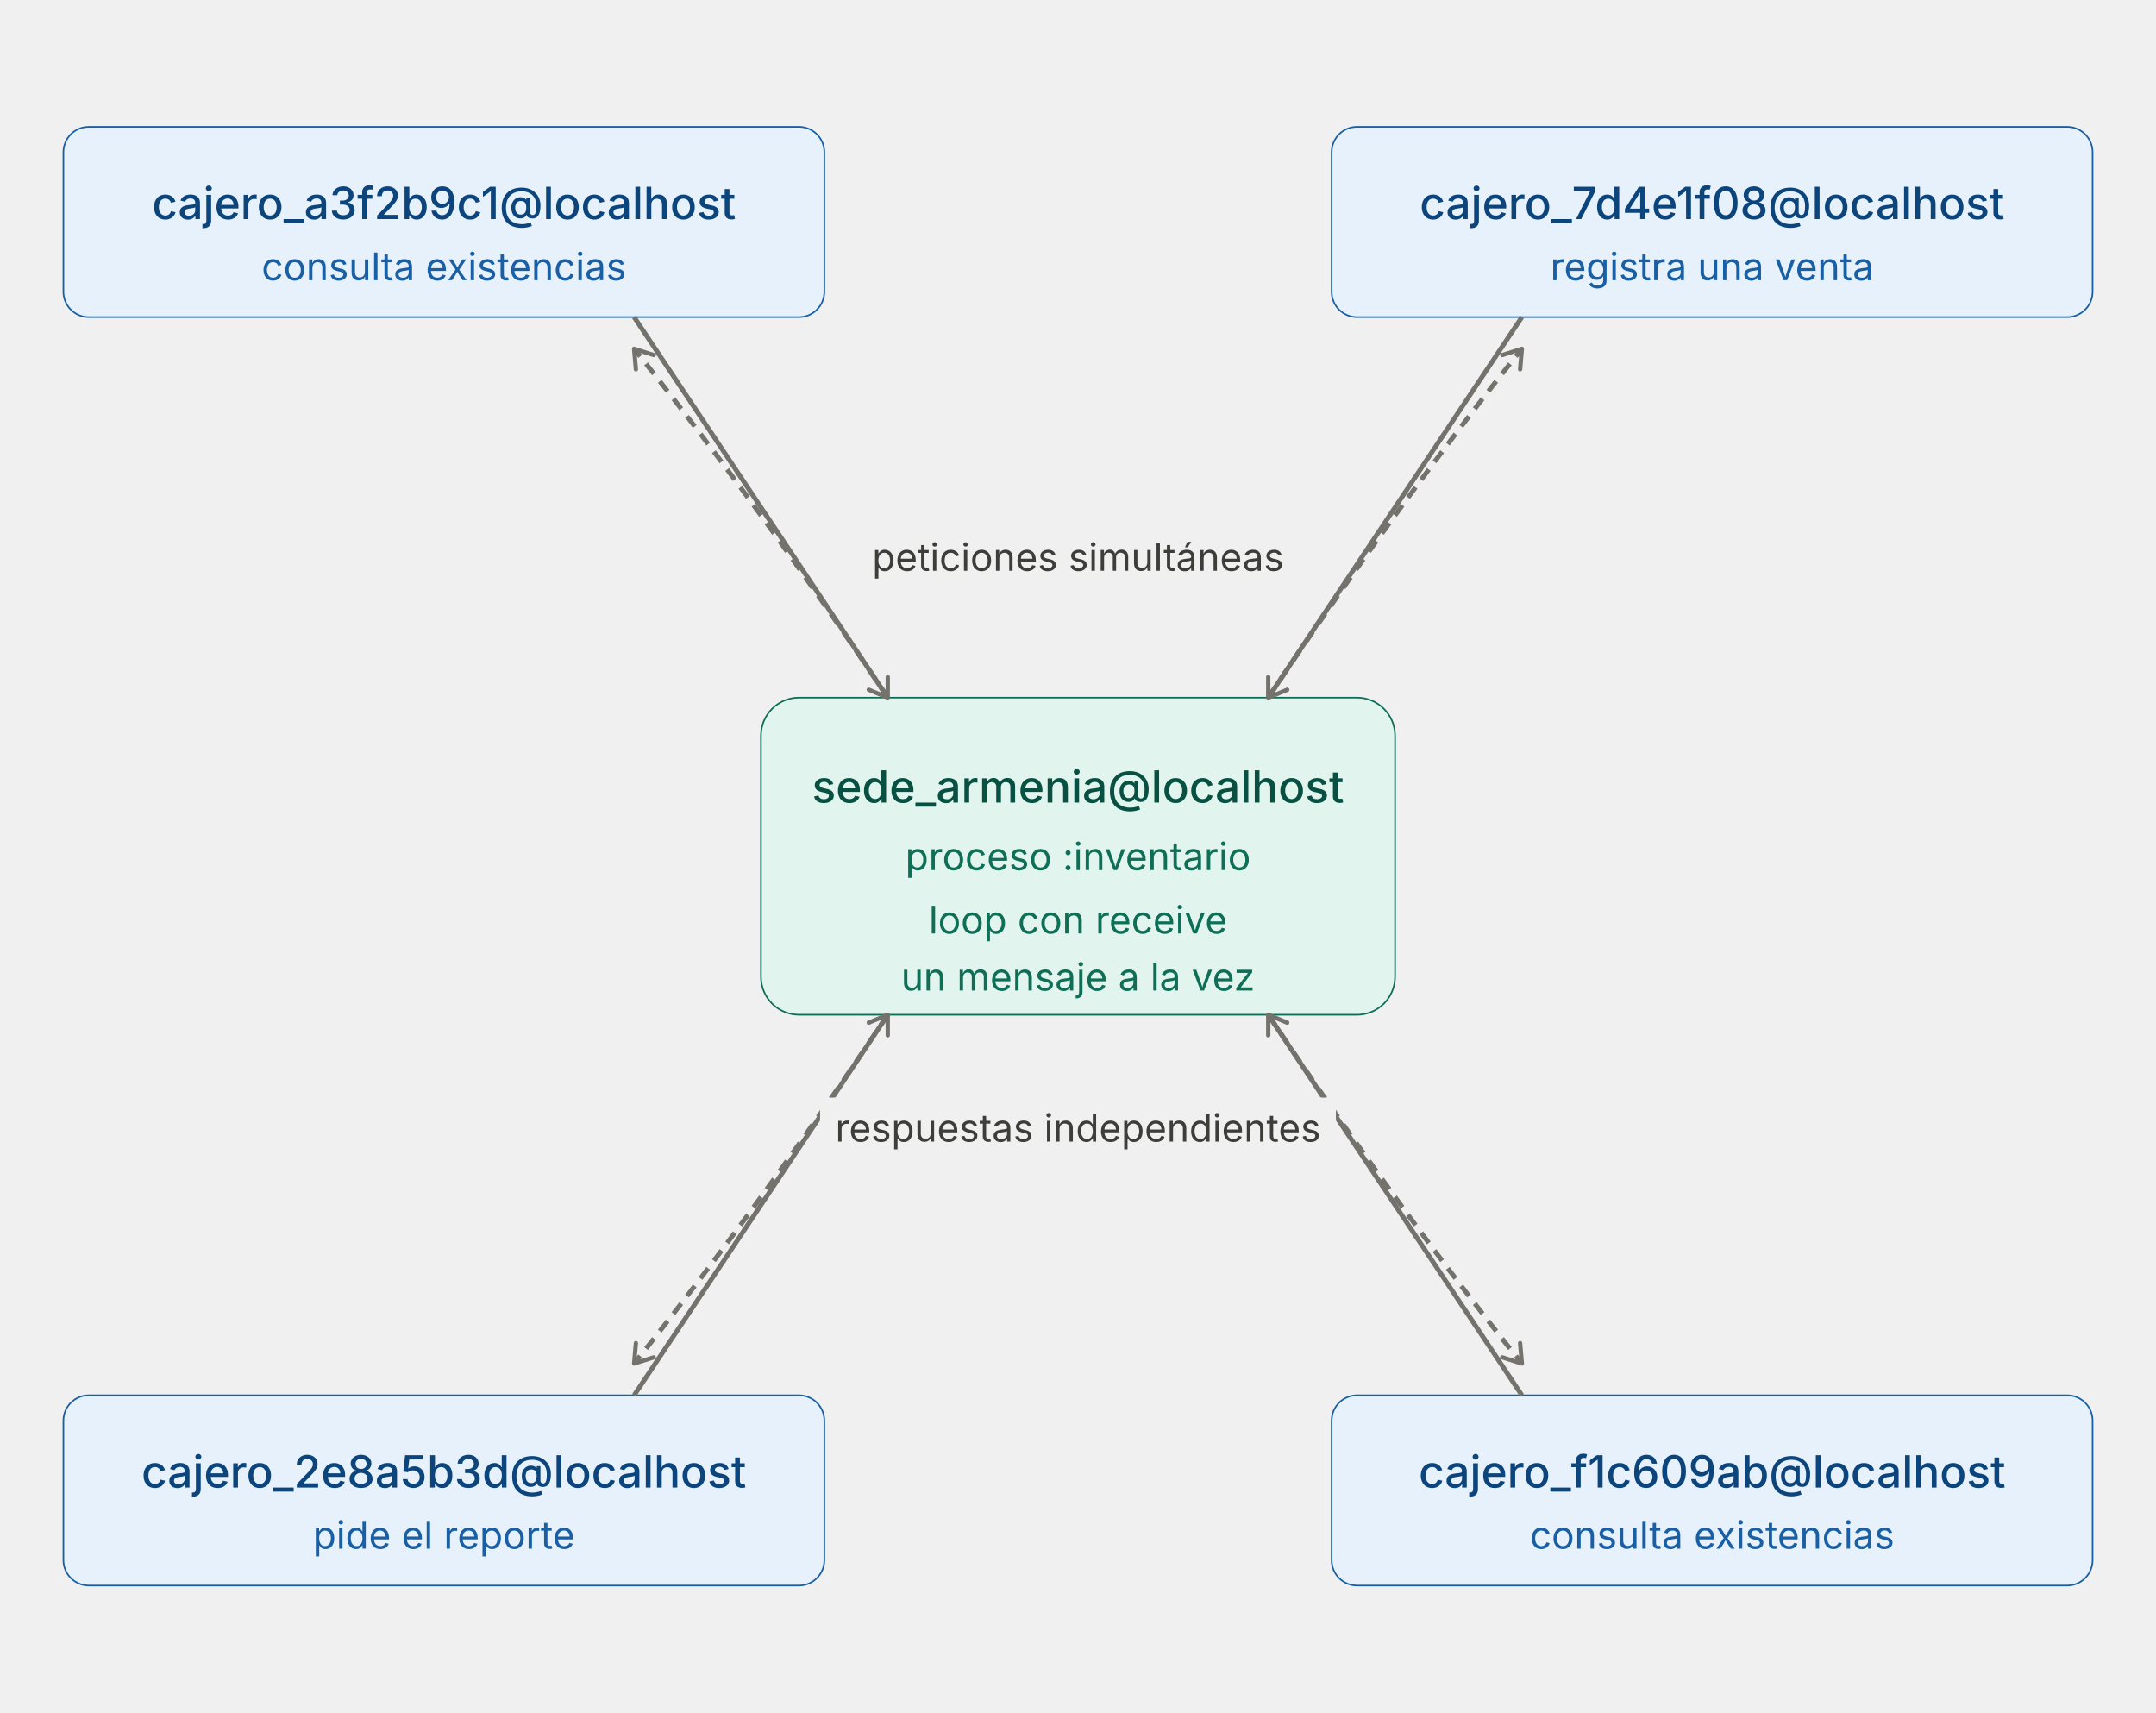
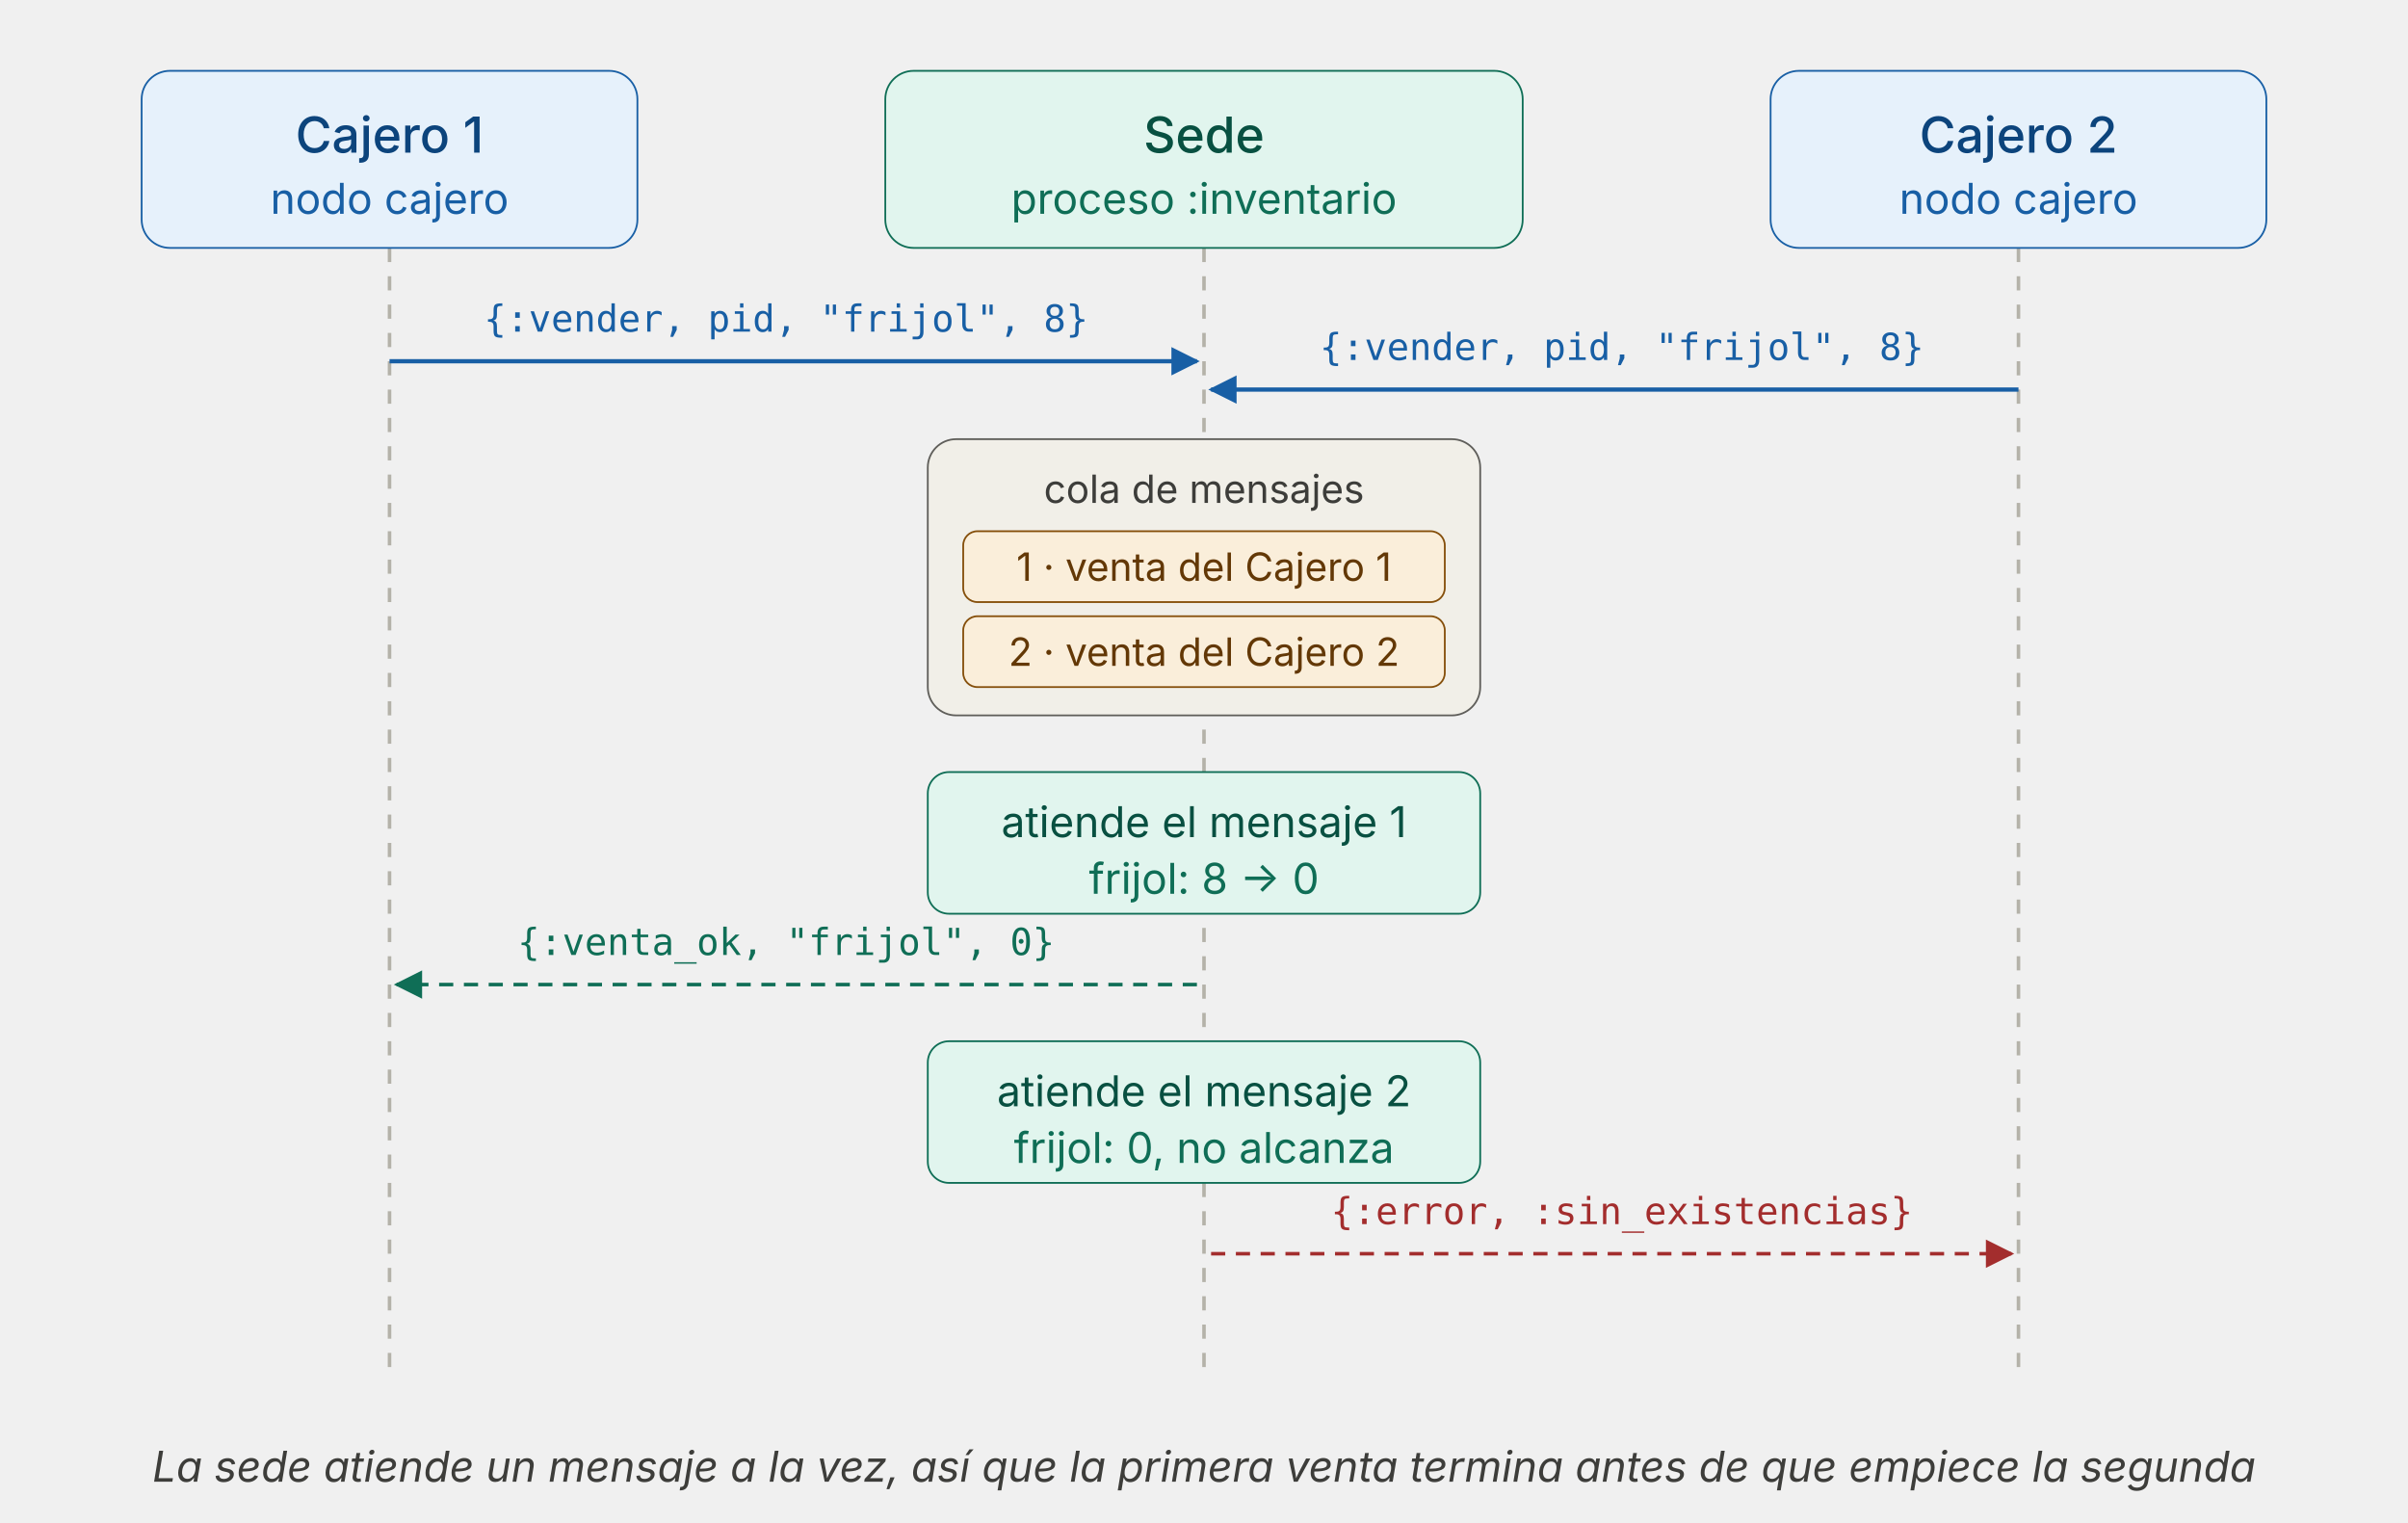
- <svg xmlns="http://www.w3.org/2000/svg" width="100%" viewBox="0 0 680 540" role="img" style="">
+ <svg xmlns="http://www.w3.org/2000/svg" width="100%" viewBox="0 0 680 430" role="img">
+   <style>
+   text { font-family: "Anthropic Sans", -apple-system, BlinkMacSystemFont, "Segoe UI", sans-serif; font-size: 12px; fill: #3D3D3A; }
+   .c { text-anchor: middle; dominant-baseline: central; }
+   .titulo { font-size: 14px; font-weight: 500; }
+   .mono { font-family: ui-monospace, SFMono-Regular, Menlo, Consolas, monospace; font-size: 10.5px; }
+   .peq { font-size: 11px; }
+   .cajero { fill: #E6F1FB; stroke: #185FA5; stroke-width: 0.5; }
+   .cajero-t { fill: #0C447C; }
+   .cajero-s { fill: #185FA5; }
+   .sede { fill: #E1F5EE; stroke: #0F6E56; stroke-width: 0.5; }
+   .sede-t { fill: #085041; }
+   .sede-s { fill: #0F6E56; }
+   .cola { fill: #F1EFE8; stroke: #5F5E5A; stroke-width: 0.5; }
+   .msg { fill: #FAEEDA; stroke: #854F0B; stroke-width: 0.5; }
+   .msg-t { fill: #633806; }
+   .vida { stroke: #B4B2A9; stroke-width: 1; stroke-dasharray: 4 4; }
+   .envio { stroke: #185FA5; stroke-width: 1.2; fill: none; }
+   .ok { stroke: #0F6E56; stroke-width: 1; stroke-dasharray: 4 3; fill: none; }
+   .error-t { fill: #A32D2D; }
+   .error { stroke: #A32D2D; stroke-width: 1; stroke-dasharray: 4 3; fill: none; }
+ </style>
  <defs>
-     <marker id="arrow" viewBox="0 0 10 10" refX="8" refY="5" markerWidth="6" markerHeight="6" orient="auto-start-reverse">
-       <path d="M2 1L8 5L2 9" fill="none" stroke="context-stroke" stroke-width="1.5" stroke-linecap="round" stroke-linejoin="round" />
+     <marker id="punta-azul" viewBox="0 0 10 10" refX="9" refY="5" markerWidth="8" markerHeight="8" markerUnits="userSpaceOnUse" orient="auto">
+       <path d="M0 0L10 5L0 10z" fill="#185FA5" />
    </marker>
-     <mask id="imagine-text-gaps-eskhwv" maskUnits="userSpaceOnUse">
-       <rect x="0" y="0" width="680" height="540" fill="white" />
-       <rect x="256.373" y="237.234" width="167.253" height="21.516" fill="black" rx="2" />
-       <rect x="282.736" y="260.484" width="114.528" height="19.016" fill="black" rx="2" />
-       <rect x="289.797" y="280.484" width="100.406" height="19.016" fill="black" rx="2" />
-       <rect x="279.596" y="298.484" width="120.808" height="19.016" fill="black" rx="2" />
-       <rect x="46.701" y="53.234" width="186.599" height="21.531" fill="black" rx="2" />
-       <rect x="77.147" y="74.484" width="125.707" height="19.031" fill="black" rx="2" />
-       <rect x="446.160" y="53.234" width="187.680" height="21.531" fill="black" rx="2" />
-       <rect x="491.454" y="74.484" width="97.092" height="19.031" fill="black" rx="2" />
-       <rect x="43.996" y="453.25" width="192.007" height="21.516" fill="black" rx="2" />
-       <rect x="96.223" y="474.484" width="87.554" height="19.016" fill="black" rx="2" />
-       <rect x="446.505" y="453.25" width="186.989" height="21.516" fill="black" rx="2" />
-       <rect x="481.377" y="474.484" width="117.245" height="19.016" fill="black" rx="2" />
-       <rect x="270.969" y="166.078" width="138.062" height="19.016" fill="black" rx="2" />
-       <rect x="258.641" y="346.078" width="162.719" height="19.016" fill="black" rx="2" />
-     </mask>
+     <marker id="punta-verde" viewBox="0 0 10 10" refX="9" refY="5" markerWidth="8" markerHeight="8" markerUnits="userSpaceOnUse" orient="auto">
+       <path d="M0 0L10 5L0 10z" fill="#0F6E56" />
+     </marker>
+     <marker id="punta-roja" viewBox="0 0 10 10" refX="9" refY="5" markerWidth="8" markerHeight="8" markerUnits="userSpaceOnUse" orient="auto">
+       <path d="M0 0L10 5L0 10z" fill="#A32D2D" />
+     </marker>
  </defs>
-   <g style="fill:rgb(0, 0, 0);stroke:none;color:rgb(0, 0, 0);stroke-width:1px;stroke-linecap:butt;stroke-linejoin:miter;opacity:1;font-family:&quot;Anthropic Sans&quot;, -apple-system, BlinkMacSystemFont, &quot;Segoe UI&quot;, sans-serif;font-size:16px;font-weight:400;text-anchor:start;dominant-baseline:auto">
-     <rect x="240" y="220" width="200" height="100" rx="12" stroke-width="0.5" style="fill:rgb(225, 245, 238);stroke:rgb(15, 110, 86);color:rgb(0, 0, 0);stroke-width:0.5px;stroke-linecap:butt;stroke-linejoin:miter;opacity:1;font-family:&quot;Anthropic Sans&quot;, -apple-system, BlinkMacSystemFont, &quot;Segoe UI&quot;, sans-serif;font-size:16px;font-weight:400;text-anchor:start;dominant-baseline:auto" />
-     <text x="340" y="248" text-anchor="middle" dominant-baseline="central" style="fill:rgb(8, 80, 65);stroke:none;color:rgb(0, 0, 0);stroke-width:1px;stroke-linecap:butt;stroke-linejoin:miter;opacity:1;font-family:&quot;Anthropic Sans&quot;, -apple-system, BlinkMacSystemFont, &quot;Segoe UI&quot;, sans-serif;font-size:14px;font-weight:500;text-anchor:middle;dominant-baseline:central">sede_armenia@localhost</text>
-     <text x="340" y="270" text-anchor="middle" dominant-baseline="central" style="fill:rgb(15, 110, 86);stroke:none;color:rgb(0, 0, 0);stroke-width:1px;stroke-linecap:butt;stroke-linejoin:miter;opacity:1;font-family:&quot;Anthropic Sans&quot;, -apple-system, BlinkMacSystemFont, &quot;Segoe UI&quot;, sans-serif;font-size:12px;font-weight:400;text-anchor:middle;dominant-baseline:central">proceso :inventario</text>
-     <text x="340" y="290" text-anchor="middle" dominant-baseline="central" style="fill:rgb(15, 110, 86);stroke:none;color:rgb(0, 0, 0);stroke-width:1px;stroke-linecap:butt;stroke-linejoin:miter;opacity:1;font-family:&quot;Anthropic Sans&quot;, -apple-system, BlinkMacSystemFont, &quot;Segoe UI&quot;, sans-serif;font-size:12px;font-weight:400;text-anchor:middle;dominant-baseline:central">loop con receive</text>
-     <text x="340" y="308" text-anchor="middle" dominant-baseline="central" style="fill:rgb(15, 110, 86);stroke:none;color:rgb(0, 0, 0);stroke-width:1px;stroke-linecap:butt;stroke-linejoin:miter;opacity:1;font-family:&quot;Anthropic Sans&quot;, -apple-system, BlinkMacSystemFont, &quot;Segoe UI&quot;, sans-serif;font-size:12px;font-weight:400;text-anchor:middle;dominant-baseline:central">un mensaje a la vez</text>
-   </g>
-   <g style="fill:rgb(0, 0, 0);stroke:none;color:rgb(0, 0, 0);stroke-width:1px;stroke-linecap:butt;stroke-linejoin:miter;opacity:1;font-family:&quot;Anthropic Sans&quot;, -apple-system, BlinkMacSystemFont, &quot;Segoe UI&quot;, sans-serif;font-size:16px;font-weight:400;text-anchor:start;dominant-baseline:auto">
-     <rect x="20" y="40" width="240" height="60" rx="8" stroke-width="0.5" style="fill:rgb(230, 241, 251);stroke:rgb(24, 95, 165);color:rgb(0, 0, 0);stroke-width:0.5px;stroke-linecap:butt;stroke-linejoin:miter;opacity:1;font-family:&quot;Anthropic Sans&quot;, -apple-system, BlinkMacSystemFont, &quot;Segoe UI&quot;, sans-serif;font-size:16px;font-weight:400;text-anchor:start;dominant-baseline:auto" />
-     <text x="140" y="64" text-anchor="middle" dominant-baseline="central" style="fill:rgb(12, 68, 124);stroke:none;color:rgb(0, 0, 0);stroke-width:1px;stroke-linecap:butt;stroke-linejoin:miter;opacity:1;font-family:&quot;Anthropic Sans&quot;, -apple-system, BlinkMacSystemFont, &quot;Segoe UI&quot;, sans-serif;font-size:14px;font-weight:500;text-anchor:middle;dominant-baseline:central">cajero_a3f2b9c1@localhost</text>
-     <text x="140" y="84" text-anchor="middle" dominant-baseline="central" style="fill:rgb(24, 95, 165);stroke:none;color:rgb(0, 0, 0);stroke-width:1px;stroke-linecap:butt;stroke-linejoin:miter;opacity:1;font-family:&quot;Anthropic Sans&quot;, -apple-system, BlinkMacSystemFont, &quot;Segoe UI&quot;, sans-serif;font-size:12px;font-weight:400;text-anchor:middle;dominant-baseline:central">consulta existencias</text>
-   </g>
-   <g style="fill:rgb(0, 0, 0);stroke:none;color:rgb(0, 0, 0);stroke-width:1px;stroke-linecap:butt;stroke-linejoin:miter;opacity:1;font-family:&quot;Anthropic Sans&quot;, -apple-system, BlinkMacSystemFont, &quot;Segoe UI&quot;, sans-serif;font-size:16px;font-weight:400;text-anchor:start;dominant-baseline:auto">
-     <rect x="420" y="40" width="240" height="60" rx="8" stroke-width="0.5" style="fill:rgb(230, 241, 251);stroke:rgb(24, 95, 165);color:rgb(0, 0, 0);stroke-width:0.5px;stroke-linecap:butt;stroke-linejoin:miter;opacity:1;font-family:&quot;Anthropic Sans&quot;, -apple-system, BlinkMacSystemFont, &quot;Segoe UI&quot;, sans-serif;font-size:16px;font-weight:400;text-anchor:start;dominant-baseline:auto" />
-     <text x="540" y="64" text-anchor="middle" dominant-baseline="central" style="fill:rgb(12, 68, 124);stroke:none;color:rgb(0, 0, 0);stroke-width:1px;stroke-linecap:butt;stroke-linejoin:miter;opacity:1;font-family:&quot;Anthropic Sans&quot;, -apple-system, BlinkMacSystemFont, &quot;Segoe UI&quot;, sans-serif;font-size:14px;font-weight:500;text-anchor:middle;dominant-baseline:central">cajero_7d4e1f08@localhost</text>
-     <text x="540" y="84" text-anchor="middle" dominant-baseline="central" style="fill:rgb(24, 95, 165);stroke:none;color:rgb(0, 0, 0);stroke-width:1px;stroke-linecap:butt;stroke-linejoin:miter;opacity:1;font-family:&quot;Anthropic Sans&quot;, -apple-system, BlinkMacSystemFont, &quot;Segoe UI&quot;, sans-serif;font-size:12px;font-weight:400;text-anchor:middle;dominant-baseline:central">registra una venta</text>
-   </g>
-   <g style="fill:rgb(0, 0, 0);stroke:none;color:rgb(0, 0, 0);stroke-width:1px;stroke-linecap:butt;stroke-linejoin:miter;opacity:1;font-family:&quot;Anthropic Sans&quot;, -apple-system, BlinkMacSystemFont, &quot;Segoe UI&quot;, sans-serif;font-size:16px;font-weight:400;text-anchor:start;dominant-baseline:auto">
-     <rect x="20" y="440" width="240" height="60" rx="8" stroke-width="0.5" style="fill:rgb(230, 241, 251);stroke:rgb(24, 95, 165);color:rgb(0, 0, 0);stroke-width:0.5px;stroke-linecap:butt;stroke-linejoin:miter;opacity:1;font-family:&quot;Anthropic Sans&quot;, -apple-system, BlinkMacSystemFont, &quot;Segoe UI&quot;, sans-serif;font-size:16px;font-weight:400;text-anchor:start;dominant-baseline:auto" />
-     <text x="140" y="464" text-anchor="middle" dominant-baseline="central" style="fill:rgb(12, 68, 124);stroke:none;color:rgb(0, 0, 0);stroke-width:1px;stroke-linecap:butt;stroke-linejoin:miter;opacity:1;font-family:&quot;Anthropic Sans&quot;, -apple-system, BlinkMacSystemFont, &quot;Segoe UI&quot;, sans-serif;font-size:14px;font-weight:500;text-anchor:middle;dominant-baseline:central">cajero_2e8a5b3d@localhost</text>
-     <text x="140" y="484" text-anchor="middle" dominant-baseline="central" style="fill:rgb(24, 95, 165);stroke:none;color:rgb(0, 0, 0);stroke-width:1px;stroke-linecap:butt;stroke-linejoin:miter;opacity:1;font-family:&quot;Anthropic Sans&quot;, -apple-system, BlinkMacSystemFont, &quot;Segoe UI&quot;, sans-serif;font-size:12px;font-weight:400;text-anchor:middle;dominant-baseline:central">pide el reporte</text>
-   </g>
-   <g style="fill:rgb(0, 0, 0);stroke:none;color:rgb(0, 0, 0);stroke-width:1px;stroke-linecap:butt;stroke-linejoin:miter;opacity:1;font-family:&quot;Anthropic Sans&quot;, -apple-system, BlinkMacSystemFont, &quot;Segoe UI&quot;, sans-serif;font-size:16px;font-weight:400;text-anchor:start;dominant-baseline:auto">
-     <rect x="420" y="440" width="240" height="60" rx="8" stroke-width="0.5" style="fill:rgb(230, 241, 251);stroke:rgb(24, 95, 165);color:rgb(0, 0, 0);stroke-width:0.5px;stroke-linecap:butt;stroke-linejoin:miter;opacity:1;font-family:&quot;Anthropic Sans&quot;, -apple-system, BlinkMacSystemFont, &quot;Segoe UI&quot;, sans-serif;font-size:16px;font-weight:400;text-anchor:start;dominant-baseline:auto" />
-     <text x="540" y="464" text-anchor="middle" dominant-baseline="central" style="fill:rgb(12, 68, 124);stroke:none;color:rgb(0, 0, 0);stroke-width:1px;stroke-linecap:butt;stroke-linejoin:miter;opacity:1;font-family:&quot;Anthropic Sans&quot;, -apple-system, BlinkMacSystemFont, &quot;Segoe UI&quot;, sans-serif;font-size:14px;font-weight:500;text-anchor:middle;dominant-baseline:central">cajero_f1c609ab@localhost</text>
-     <text x="540" y="484" text-anchor="middle" dominant-baseline="central" style="fill:rgb(24, 95, 165);stroke:none;color:rgb(0, 0, 0);stroke-width:1px;stroke-linecap:butt;stroke-linejoin:miter;opacity:1;font-family:&quot;Anthropic Sans&quot;, -apple-system, BlinkMacSystemFont, &quot;Segoe UI&quot;, sans-serif;font-size:12px;font-weight:400;text-anchor:middle;dominant-baseline:central">consulta existencias</text>
-   </g>
-   <line x1="200" y1="100" x2="280" y2="220" marker-end="url(#arrow)" stroke="#185FA5" stroke-width="1.5" style="fill:none;stroke:rgb(115, 114, 108);color:rgb(0, 0, 0);stroke-width:1.5px;stroke-linecap:butt;stroke-linejoin:miter;opacity:1;font-family:&quot;Anthropic Sans&quot;, -apple-system, BlinkMacSystemFont, &quot;Segoe UI&quot;, sans-serif;font-size:16px;font-weight:400;text-anchor:start;dominant-baseline:auto" />
-   <line x1="480" y1="100" x2="400" y2="220" marker-end="url(#arrow)" stroke="#185FA5" stroke-width="1.5" style="fill:none;stroke:rgb(115, 114, 108);color:rgb(0, 0, 0);stroke-width:1.5px;stroke-linecap:butt;stroke-linejoin:miter;opacity:1;font-family:&quot;Anthropic Sans&quot;, -apple-system, BlinkMacSystemFont, &quot;Segoe UI&quot;, sans-serif;font-size:16px;font-weight:400;text-anchor:start;dominant-baseline:auto" />
-   <line x1="200" y1="440" x2="280" y2="320" marker-end="url(#arrow)" stroke="#185FA5" stroke-width="1.5" mask="url(#imagine-text-gaps-eskhwv)" style="fill:none;stroke:rgb(115, 114, 108);color:rgb(0, 0, 0);stroke-width:1.5px;stroke-linecap:butt;stroke-linejoin:miter;opacity:1;font-family:&quot;Anthropic Sans&quot;, -apple-system, BlinkMacSystemFont, &quot;Segoe UI&quot;, sans-serif;font-size:16px;font-weight:400;text-anchor:start;dominant-baseline:auto" />
-   <line x1="480" y1="440" x2="400" y2="320" marker-end="url(#arrow)" stroke="#185FA5" stroke-width="1.5" mask="url(#imagine-text-gaps-eskhwv)" style="fill:none;stroke:rgb(115, 114, 108);color:rgb(0, 0, 0);stroke-width:1.5px;stroke-linecap:butt;stroke-linejoin:miter;opacity:1;font-family:&quot;Anthropic Sans&quot;, -apple-system, BlinkMacSystemFont, &quot;Segoe UI&quot;, sans-serif;font-size:16px;font-weight:400;text-anchor:start;dominant-baseline:auto" />
-   <path d="M 280 220 Q 240 160 200 110" marker-end="url(#arrow)" fill="none" stroke="#0F6E56" stroke-dasharray="4 3" style="fill:none;stroke:rgb(115, 114, 108);color:rgb(0, 0, 0);stroke-width:1.5px;stroke-dasharray:4px, 3px;stroke-linecap:butt;stroke-linejoin:miter;opacity:1;font-family:&quot;Anthropic Sans&quot;, -apple-system, BlinkMacSystemFont, &quot;Segoe UI&quot;, sans-serif;font-size:16px;font-weight:400;text-anchor:start;dominant-baseline:auto" />
-   <path d="M 400 220 Q 440 160 480 110" marker-end="url(#arrow)" fill="none" stroke="#0F6E56" stroke-dasharray="4 3" style="fill:none;stroke:rgb(115, 114, 108);color:rgb(0, 0, 0);stroke-width:1.5px;stroke-dasharray:4px, 3px;stroke-linecap:butt;stroke-linejoin:miter;opacity:1;font-family:&quot;Anthropic Sans&quot;, -apple-system, BlinkMacSystemFont, &quot;Segoe UI&quot;, sans-serif;font-size:16px;font-weight:400;text-anchor:start;dominant-baseline:auto" />
-   <path d="M 280 320 Q 240 380 200 430" marker-end="url(#arrow)" fill="none" stroke="#0F6E56" stroke-dasharray="4 3" mask="url(#imagine-text-gaps-eskhwv)" style="fill:none;stroke:rgb(115, 114, 108);color:rgb(0, 0, 0);stroke-width:1.5px;stroke-dasharray:4px, 3px;stroke-linecap:butt;stroke-linejoin:miter;opacity:1;font-family:&quot;Anthropic Sans&quot;, -apple-system, BlinkMacSystemFont, &quot;Segoe UI&quot;, sans-serif;font-size:16px;font-weight:400;text-anchor:start;dominant-baseline:auto" />
-   <path d="M 400 320 Q 440 380 480 430" marker-end="url(#arrow)" fill="none" stroke="#0F6E56" stroke-dasharray="4 3" mask="url(#imagine-text-gaps-eskhwv)" style="fill:none;stroke:rgb(115, 114, 108);color:rgb(0, 0, 0);stroke-width:1.5px;stroke-dasharray:4px, 3px;stroke-linecap:butt;stroke-linejoin:miter;opacity:1;font-family:&quot;Anthropic Sans&quot;, -apple-system, BlinkMacSystemFont, &quot;Segoe UI&quot;, sans-serif;font-size:16px;font-weight:400;text-anchor:start;dominant-baseline:auto" />
-   <text x="340" y="180" text-anchor="middle" style="fill:rgb(61, 61, 58);stroke:none;color:rgb(0, 0, 0);stroke-width:1px;stroke-linecap:butt;stroke-linejoin:miter;opacity:1;font-family:&quot;Anthropic Sans&quot;, -apple-system, BlinkMacSystemFont, &quot;Segoe UI&quot;, sans-serif;font-size:12px;font-weight:400;text-anchor:middle;dominant-baseline:auto">peticiones simultáneas</text>
-   <text x="340" y="360" text-anchor="middle" style="fill:rgb(61, 61, 58);stroke:none;color:rgb(0, 0, 0);stroke-width:1px;stroke-linecap:butt;stroke-linejoin:miter;opacity:1;font-family:&quot;Anthropic Sans&quot;, -apple-system, BlinkMacSystemFont, &quot;Segoe UI&quot;, sans-serif;font-size:12px;font-weight:400;text-anchor:middle;dominant-baseline:auto">respuestas independientes</text>
+   <line class="vida" x1="110" y1="70" x2="110" y2="390" />
+   <line class="vida" x1="340" y1="70" x2="340" y2="390" />
+   <line class="vida" x1="570" y1="70" x2="570" y2="390" />
+   <rect class="cajero" x="40" y="20" width="140" height="50" rx="8" />
+   <text class="c titulo cajero-t" x="110" y="38">Cajero 1</text>
+   <text class="c cajero-s" x="110" y="56">nodo cajero</text>
+   <rect class="sede" x="250" y="20" width="180" height="50" rx="8" />
+   <text class="c titulo sede-t" x="340" y="38">Sede</text>
+   <text class="c sede-s" x="340" y="56">proceso :inventario</text>
+   <rect class="cajero" x="500" y="20" width="140" height="50" rx="8" />
+   <text class="c titulo cajero-t" x="570" y="38">Cajero 2</text>
+   <text class="c cajero-s" x="570" y="56">nodo cajero</text>
+   <text class="c mono cajero-s" x="222" y="90">{:vender, pid, "frijol", 8}</text>
+   <line class="envio" x1="110" y1="102" x2="338" y2="102" marker-end="url(#punta-azul)" />
+   <text class="c mono cajero-s" x="458" y="98">{:vender, pid, "frijol", 8}</text>
+   <line class="envio" x1="570" y1="110" x2="342" y2="110" marker-end="url(#punta-azul)" />
+   <rect class="cola" x="262" y="124" width="156" height="78" rx="8" />
+   <text class="c peq" x="340" y="138" fill="#5F5E5A">cola de mensajes</text>
+   <rect class="msg" x="272" y="150" width="136" height="20" rx="4" />
+   <text class="c peq msg-t" x="340" y="160">1 · venta del Cajero 1</text>
+   <rect class="msg" x="272" y="174" width="136" height="20" rx="4" />
+   <text class="c peq msg-t" x="340" y="184">2 · venta del Cajero 2</text>
+   <rect class="sede" x="262" y="218" width="156" height="40" rx="6" />
+   <text class="c sede-t" x="340" y="232">atiende el mensaje 1</text>
+   <text class="c sede-s" x="340" y="248">frijol: 8 → 0</text>
+   <text class="c mono sede-s" x="222" y="266">{:venta_ok, "frijol", 0}</text>
+   <line class="ok" x1="338" y1="278" x2="112" y2="278" marker-end="url(#punta-verde)" />
+   <rect class="sede" x="262" y="294" width="156" height="40" rx="6" />
+   <text class="c sede-t" x="340" y="308">atiende el mensaje 2</text>
+   <text class="c sede-s" x="340" y="324">frijol: 0, no alcanza</text>
+   <text class="c mono error-t" x="458" y="342">{:error, :sin_existencias}</text>
+   <line class="error" x1="342" y1="354" x2="568" y2="354" marker-end="url(#punta-roja)" />
+   <text class="c" x="340" y="414" font-style="italic">La sede atiende un mensaje a la vez, así que la primera venta termina antes de que empiece la segunda</text>
</svg>
